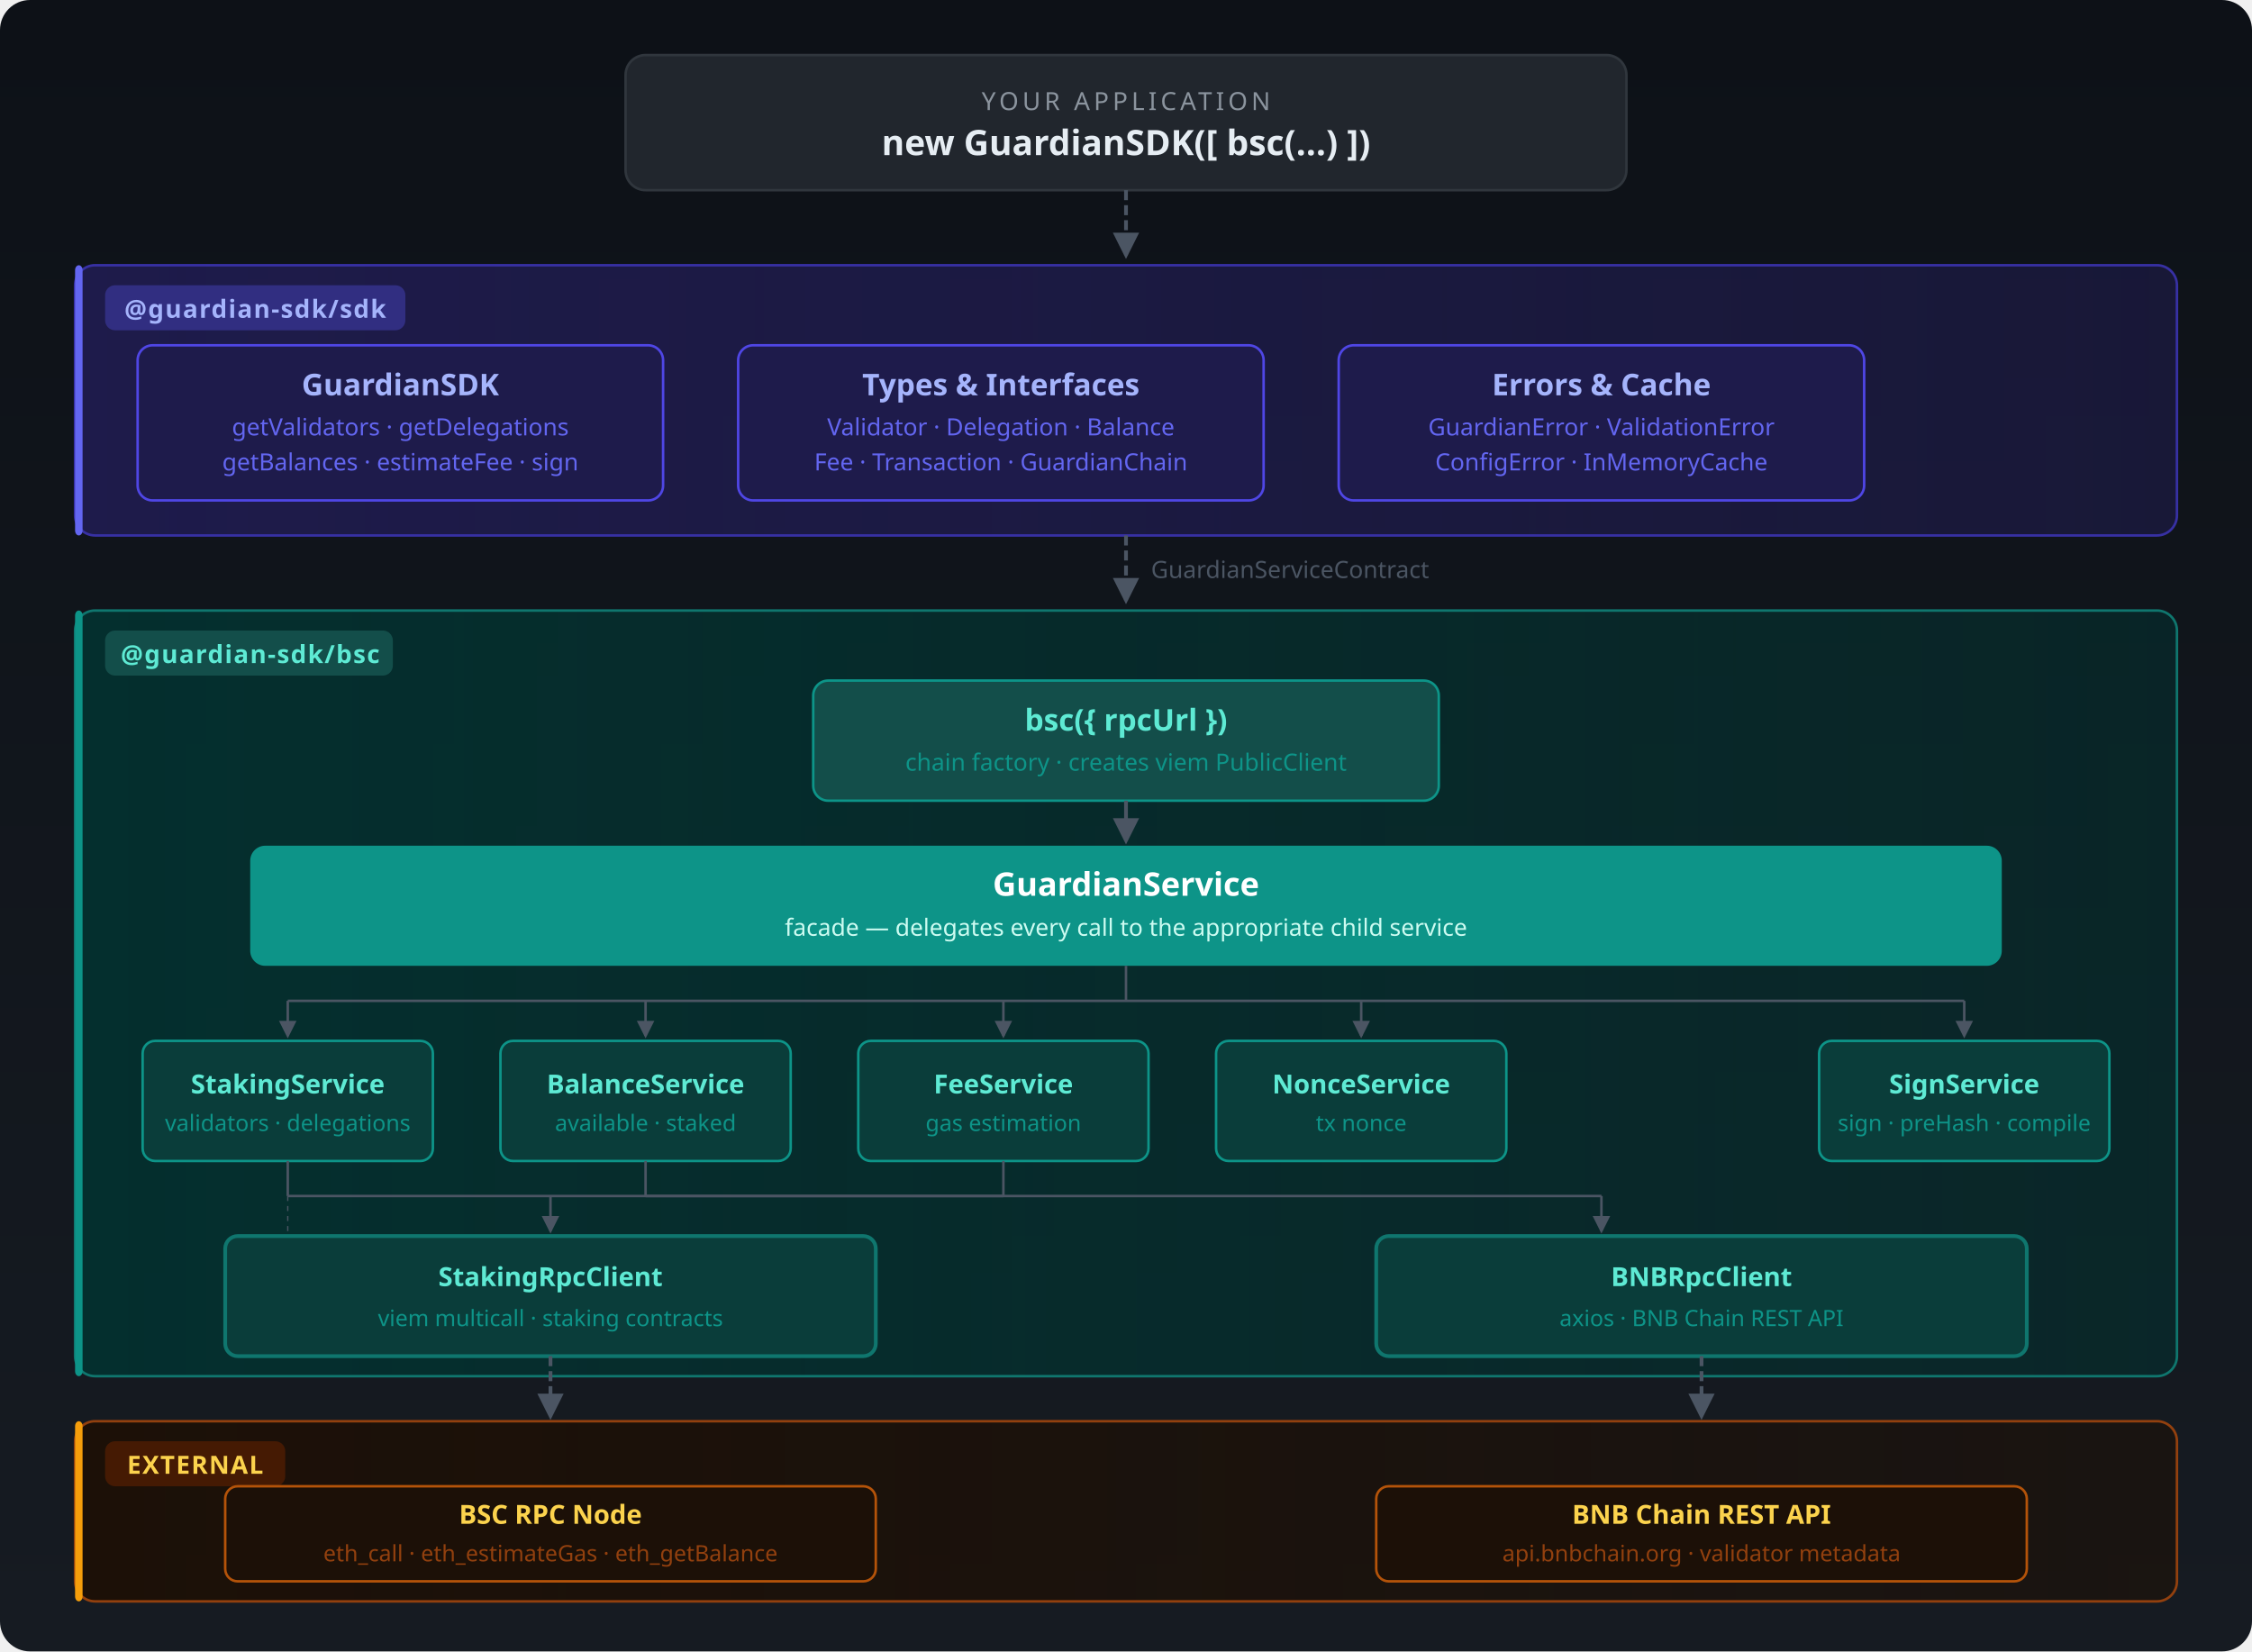
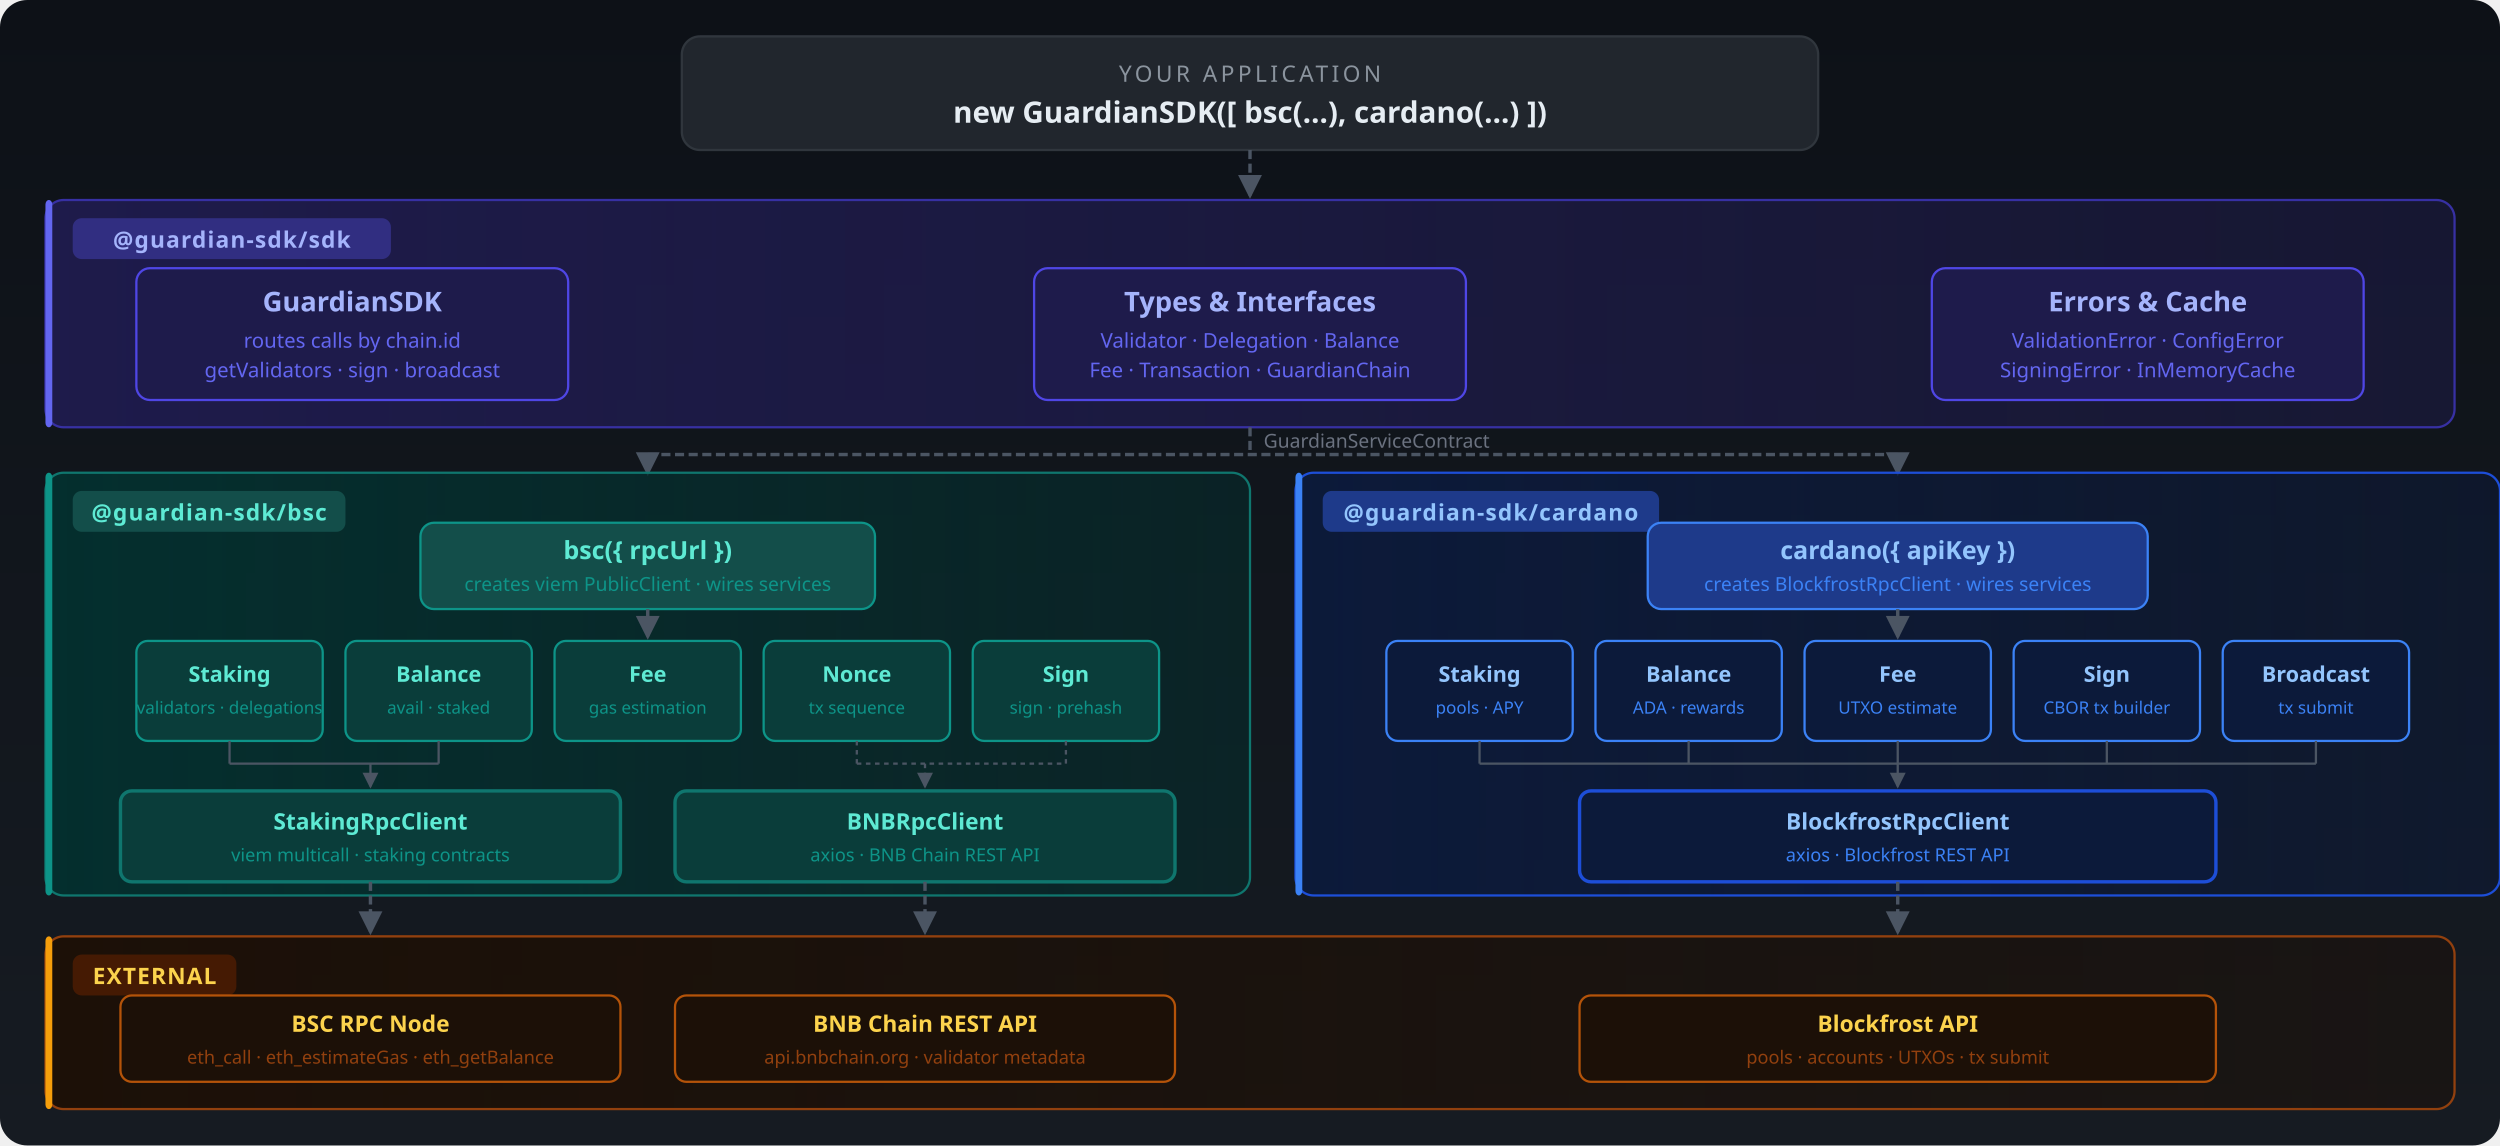
- <svg xmlns="http://www.w3.org/2000/svg" width="900" height="660" viewBox="0 0 900 660" font-family="'Segoe UI', system-ui, -apple-system, sans-serif">
+ <svg xmlns="http://www.w3.org/2000/svg" width="1100" height="504" viewBox="0 0 1100 504" font-family="'Segoe UI', system-ui, -apple-system, sans-serif">
  <defs>
    <linearGradient id="bg" x1="0" y1="0" x2="0" y2="1">
      <stop offset="0%" stop-color="#0d1117" />
      <stop offset="100%" stop-color="#161b22" />
    </linearGradient>
    <linearGradient id="sdkGrad" x1="0" y1="0" x2="1" y2="0">
      <stop offset="0%" stop-color="#1e1b4b" />
-       <stop offset="100%" stop-color="#1e1b4b" stop-opacity="0.6" />
+       <stop offset="100%" stop-color="#1e1b4b" stop-opacity="0.5" />
    </linearGradient>
    <linearGradient id="bscGrad" x1="0" y1="0" x2="1" y2="0">
      <stop offset="0%" stop-color="#042f2e" />
-       <stop offset="100%" stop-color="#042f2e" stop-opacity="0.6" />
+       <stop offset="100%" stop-color="#042f2e" stop-opacity="0.5" />
+     </linearGradient>
+     <linearGradient id="cardanoGrad" x1="0" y1="0" x2="1" y2="0">
+       <stop offset="0%" stop-color="#0c1a3a" />
+       <stop offset="100%" stop-color="#0c1a3a" stop-opacity="0.5" />
    </linearGradient>
    <linearGradient id="extGrad" x1="0" y1="0" x2="1" y2="0">
      <stop offset="0%" stop-color="#1c1007" />
-       <stop offset="100%" stop-color="#1c1007" stop-opacity="0.6" />
+       <stop offset="100%" stop-color="#1c1007" stop-opacity="0.5" />
    </linearGradient>
    <marker id="arr" markerWidth="7" markerHeight="7" refX="6" refY="3.5" orient="auto">
      <polygon points="0 0, 7 3.5, 0 7" fill="#4b5563" />
    </marker>
-     <filter id="glow" x="-20%" y="-20%" width="140%" height="140%">
-       <feGaussianBlur stdDeviation="2" result="blur" />
-       <feMerge>
-         <feMergeNode in="blur" />
-         <feMergeNode in="SourceGraphic" />
-       </feMerge>
-     </filter>
  </defs>
-   <rect width="900" height="660" fill="url(#bg)" rx="12" />
-   <rect x="250" y="22" width="400" height="54" rx="8" fill="#21262d" stroke="#30363d" stroke-width="1" />
-   <text x="450" y="44" text-anchor="middle" font-size="10" fill="#8b949e" letter-spacing="1.5">YOUR APPLICATION</text>
-   <text x="450" y="62" text-anchor="middle" font-size="14" fill="#e6edf3" font-weight="600">new GuardianSDK([ bsc(...) ])</text>
-   <line x1="450" y1="76" x2="450" y2="102" stroke="#4b5563" stroke-width="1.5" marker-end="url(#arr)" stroke-dasharray="4 2" />
-   <rect x="30" y="106" width="840" height="108" rx="8" fill="url(#sdkGrad)" stroke="#3730a3" stroke-width="1" />
-   <rect x="30" y="106" width="3" height="108" rx="2" fill="#6366f1" />
-   <rect x="42" y="114" width="120" height="18" rx="4" fill="#312e81" />
-   <text x="102" y="127" text-anchor="middle" font-size="10" fill="#a5b4fc" font-weight="700" letter-spacing="0.5">@guardian-sdk/sdk</text>
-   <rect x="55" y="138" width="210" height="62" rx="6" fill="#1e1b4b" stroke="#4f46e5" stroke-width="1" />
-   <text x="160" y="158" text-anchor="middle" font-size="12" fill="#a5b4fc" font-weight="700">GuardianSDK</text>
-   <text x="160" y="174" text-anchor="middle" font-size="9.5" fill="#6366f1">getValidators · getDelegations</text>
-   <text x="160" y="188" text-anchor="middle" font-size="9.5" fill="#6366f1">getBalances · estimateFee · sign</text>
-   <rect x="295" y="138" width="210" height="62" rx="6" fill="#1e1b4b" stroke="#4f46e5" stroke-width="1" />
-   <text x="400" y="158" text-anchor="middle" font-size="12" fill="#a5b4fc" font-weight="700">Types &amp; Interfaces</text>
-   <text x="400" y="174" text-anchor="middle" font-size="9.5" fill="#6366f1">Validator · Delegation · Balance</text>
-   <text x="400" y="188" text-anchor="middle" font-size="9.5" fill="#6366f1">Fee · Transaction · GuardianChain</text>
-   <rect x="535" y="138" width="210" height="62" rx="6" fill="#1e1b4b" stroke="#4f46e5" stroke-width="1" />
-   <text x="640" y="158" text-anchor="middle" font-size="12" fill="#a5b4fc" font-weight="700">Errors &amp; Cache</text>
-   <text x="640" y="174" text-anchor="middle" font-size="9.5" fill="#6366f1">GuardianError · ValidationError</text>
-   <text x="640" y="188" text-anchor="middle" font-size="9.5" fill="#6366f1">ConfigError · InMemoryCache</text>
-   <line x1="450" y1="214" x2="450" y2="240" stroke="#4b5563" stroke-width="1.5" marker-end="url(#arr)" stroke-dasharray="4 2" />
-   <text x="460" y="231" font-size="9.5" fill="#4b5563">GuardianServiceContract</text>
-   <rect x="30" y="244" width="840" height="306" rx="8" fill="url(#bscGrad)" stroke="#0f766e" stroke-width="1" />
-   <rect x="30" y="244" width="3" height="306" rx="2" fill="#0d9488" />
-   <rect x="42" y="252" width="115" height="18" rx="4" fill="#134e4a" />
-   <text x="100" y="265" text-anchor="middle" font-size="10" fill="#5eead4" font-weight="700" letter-spacing="0.5">@guardian-sdk/bsc</text>
-   <rect x="325" y="272" width="250" height="48" rx="6" fill="#134e4a" stroke="#0d9488" stroke-width="1" />
-   <text x="450" y="292" text-anchor="middle" font-size="12" fill="#5eead4" font-weight="700">bsc({ rpcUrl })</text>
-   <text x="450" y="308" text-anchor="middle" font-size="9.5" fill="#0d9488">chain factory · creates viem PublicClient</text>
-   <line x1="450" y1="320" x2="450" y2="336" stroke="#4b5563" stroke-width="1.5" marker-end="url(#arr)" />
-   <rect x="100" y="338" width="700" height="48" rx="6" fill="#0d9488" />
-   <text x="450" y="358" text-anchor="middle" font-size="13" fill="white" font-weight="700">GuardianService</text>
-   <text x="450" y="374" text-anchor="middle" font-size="9.5" fill="#ccfbf1">facade — delegates every call to the appropriate child service</text>
-   <line x1="450" y1="386" x2="450" y2="400" stroke="#4b5563" stroke-width="1" />
-   <line x1="115" y1="400" x2="785" y2="400" stroke="#4b5563" stroke-width="1" />
-   <line x1="115" y1="400" x2="115" y2="414" stroke="#4b5563" stroke-width="1" marker-end="url(#arr)" />
-   <line x1="258" y1="400" x2="258" y2="414" stroke="#4b5563" stroke-width="1" marker-end="url(#arr)" />
-   <line x1="401" y1="400" x2="401" y2="414" stroke="#4b5563" stroke-width="1" marker-end="url(#arr)" />
-   <line x1="544" y1="400" x2="544" y2="414" stroke="#4b5563" stroke-width="1" marker-end="url(#arr)" />
-   <line x1="785" y1="400" x2="785" y2="414" stroke="#4b5563" stroke-width="1" marker-end="url(#arr)" />
-   <rect x="57" y="416" width="116" height="48" rx="5" fill="#0a3d3a" stroke="#0d9488" stroke-width="1" />
-   <text x="115" y="437" text-anchor="middle" font-size="10.5" fill="#5eead4" font-weight="600">StakingService</text>
-   <text x="115" y="452" text-anchor="middle" font-size="9" fill="#0d9488">validators · delegations</text>
-   <rect x="200" y="416" width="116" height="48" rx="5" fill="#0a3d3a" stroke="#0d9488" stroke-width="1" />
-   <text x="258" y="437" text-anchor="middle" font-size="10.5" fill="#5eead4" font-weight="600">BalanceService</text>
-   <text x="258" y="452" text-anchor="middle" font-size="9" fill="#0d9488">available · staked</text>
-   <rect x="343" y="416" width="116" height="48" rx="5" fill="#0a3d3a" stroke="#0d9488" stroke-width="1" />
-   <text x="401" y="437" text-anchor="middle" font-size="10.5" fill="#5eead4" font-weight="600">FeeService</text>
-   <text x="401" y="452" text-anchor="middle" font-size="9" fill="#0d9488">gas estimation</text>
-   <rect x="486" y="416" width="116" height="48" rx="5" fill="#0a3d3a" stroke="#0d9488" stroke-width="1" />
-   <text x="544" y="437" text-anchor="middle" font-size="10.5" fill="#5eead4" font-weight="600">NonceService</text>
-   <text x="544" y="452" text-anchor="middle" font-size="9" fill="#0d9488">tx nonce</text>
-   <rect x="727" y="416" width="116" height="48" rx="5" fill="#0a3d3a" stroke="#0d9488" stroke-width="1" />
-   <text x="785" y="437" text-anchor="middle" font-size="10.5" fill="#5eead4" font-weight="600">SignService</text>
-   <text x="785" y="452" text-anchor="middle" font-size="9" fill="#0d9488">sign · preHash · compile</text>
-   <line x1="115" y1="464" x2="115" y2="478" stroke="#4b5563" stroke-width="1" />
-   <line x1="258" y1="464" x2="258" y2="478" stroke="#4b5563" stroke-width="1" />
-   <line x1="401" y1="464" x2="401" y2="478" stroke="#4b5563" stroke-width="1" />
-   <line x1="115" y1="478" x2="401" y2="478" stroke="#4b5563" stroke-width="1" />
-   <line x1="220" y1="478" x2="220" y2="492" stroke="#4b5563" stroke-width="1" marker-end="url(#arr)" />
-   <line x1="115" y1="478" x2="115" y2="492" stroke="#4b5563" stroke-width="0.5" stroke-dasharray="2 2" />
-   <line x1="258" y1="464" x2="258" y2="478" stroke="#4b5563" stroke-width="0.5" stroke-dasharray="2 2" />
-   <line x1="258" y1="478" x2="640" y2="478" stroke="#4b5563" stroke-width="1" />
-   <line x1="640" y1="478" x2="640" y2="492" stroke="#4b5563" stroke-width="1" marker-end="url(#arr)" />
-   <rect x="90" y="494" width="260" height="48" rx="5" fill="#0a3d3a" stroke="#0f766e" stroke-width="1.5" />
-   <text x="220" y="514" text-anchor="middle" font-size="10.5" fill="#5eead4" font-weight="700">StakingRpcClient</text>
-   <text x="220" y="530" text-anchor="middle" font-size="9" fill="#0d9488">viem multicall · staking contracts</text>
-   <rect x="550" y="494" width="260" height="48" rx="5" fill="#0a3d3a" stroke="#0f766e" stroke-width="1.5" />
-   <text x="680" y="514" text-anchor="middle" font-size="10.5" fill="#5eead4" font-weight="700">BNBRpcClient</text>
-   <text x="680" y="530" text-anchor="middle" font-size="9" fill="#0d9488">axios · BNB Chain REST API</text>
-   <line x1="220" y1="542" x2="220" y2="566" stroke="#4b5563" stroke-width="1.5" marker-end="url(#arr)" stroke-dasharray="4 2" />
-   <line x1="680" y1="542" x2="680" y2="566" stroke="#4b5563" stroke-width="1.5" marker-end="url(#arr)" stroke-dasharray="4 2" />
-   <rect x="30" y="568" width="840" height="72" rx="8" fill="url(#extGrad)" stroke="#92400e" stroke-width="1" />
-   <rect x="30" y="568" width="3" height="72" rx="2" fill="#f59e0b" />
-   <rect x="42" y="576" width="72" height="18" rx="4" fill="#451a03" />
-   <text x="78" y="589" text-anchor="middle" font-size="10" fill="#fcd34d" font-weight="700" letter-spacing="0.5">EXTERNAL</text>
-   <rect x="90" y="594" width="260" height="38" rx="5" fill="#1c1007" stroke="#b45309" stroke-width="1" />
-   <text x="220" y="609" text-anchor="middle" font-size="10.5" fill="#fcd34d" font-weight="600">BSC RPC Node</text>
-   <text x="220" y="624" text-anchor="middle" font-size="9" fill="#92400e">eth_call · eth_estimateGas · eth_getBalance</text>
-   <rect x="550" y="594" width="260" height="38" rx="5" fill="#1c1007" stroke="#b45309" stroke-width="1" />
-   <text x="680" y="609" text-anchor="middle" font-size="10.5" fill="#fcd34d" font-weight="600">BNB Chain REST API</text>
-   <text x="680" y="624" text-anchor="middle" font-size="9" fill="#92400e">api.bnbchain.org · validator metadata</text>
+   <rect width="1100" height="504" fill="url(#bg)" rx="12" />
+   <rect x="300" y="16" width="500" height="50" rx="8" fill="#21262d" stroke="#30363d" stroke-width="1" />
+   <text x="550" y="36" text-anchor="middle" font-size="10" fill="#8b949e" letter-spacing="1.5">YOUR APPLICATION</text>
+   <text x="550" y="54" text-anchor="middle" font-size="13" fill="#e6edf3" font-weight="600">new GuardianSDK([ bsc(…), cardano(…) ])</text>
+   <line x1="550" y1="66" x2="550" y2="86" stroke="#4b5563" stroke-width="1.5" marker-end="url(#arr)" stroke-dasharray="4 2" />
+   <rect x="20" y="88" width="1060" height="100" rx="8" fill="url(#sdkGrad)" stroke="#3730a3" stroke-width="1" />
+   <rect x="20" y="88" width="3" height="100" rx="2" fill="#6366f1" />
+   <rect x="32" y="96" width="140" height="18" rx="4" fill="#312e81" />
+   <text x="102" y="109" text-anchor="middle" font-size="10" fill="#a5b4fc" font-weight="700" letter-spacing="0.5">@guardian-sdk/sdk</text>
+   <rect x="60" y="118" width="190" height="58" rx="6" fill="#1e1b4b" stroke="#4f46e5" stroke-width="1" />
+   <text x="155" y="137" text-anchor="middle" font-size="12" fill="#a5b4fc" font-weight="700">GuardianSDK</text>
+   <text x="155" y="153" text-anchor="middle" font-size="9" fill="#6366f1">routes calls by chain.id</text>
+   <text x="155" y="166" text-anchor="middle" font-size="9" fill="#6366f1">getValidators · sign · broadcast</text>
+   <rect x="455" y="118" width="190" height="58" rx="6" fill="#1e1b4b" stroke="#4f46e5" stroke-width="1" />
+   <text x="550" y="137" text-anchor="middle" font-size="12" fill="#a5b4fc" font-weight="700">Types &amp; Interfaces</text>
+   <text x="550" y="153" text-anchor="middle" font-size="9" fill="#6366f1">Validator · Delegation · Balance</text>
+   <text x="550" y="166" text-anchor="middle" font-size="9" fill="#6366f1">Fee · Transaction · GuardianChain</text>
+   <rect x="850" y="118" width="190" height="58" rx="6" fill="#1e1b4b" stroke="#4f46e5" stroke-width="1" />
+   <text x="945" y="137" text-anchor="middle" font-size="12" fill="#a5b4fc" font-weight="700">Errors &amp; Cache</text>
+   <text x="945" y="153" text-anchor="middle" font-size="9" fill="#6366f1">ValidationError · ConfigError</text>
+   <text x="945" y="166" text-anchor="middle" font-size="9" fill="#6366f1">SigningError · InMemoryCache</text>
+   <line x1="550" y1="188" x2="550" y2="200" stroke="#4b5563" stroke-width="1.5" stroke-dasharray="4 2" />
+   <line x1="285" y1="200" x2="835" y2="200" stroke="#4b5563" stroke-width="1.5" stroke-dasharray="4 2" />
+   <line x1="285" y1="200" x2="285" y2="208" stroke="#4b5563" stroke-width="1.5" marker-end="url(#arr)" stroke-dasharray="4 2" />
+   <line x1="835" y1="200" x2="835" y2="208" stroke="#4b5563" stroke-width="1.5" marker-end="url(#arr)" stroke-dasharray="4 2" />
+   <text x="556" y="197" font-size="8.5" fill="#6b7280">GuardianServiceContract</text>
+   <rect x="20" y="208" width="530" height="186" rx="8" fill="url(#bscGrad)" stroke="#0f766e" stroke-width="1" />
+   <rect x="20" y="208" width="3" height="186" rx="2" fill="#0d9488" />
+   <rect x="32" y="216" width="120" height="18" rx="4" fill="#134e4a" />
+   <text x="92" y="229" text-anchor="middle" font-size="10" fill="#5eead4" font-weight="700" letter-spacing="0.5">@guardian-sdk/bsc</text>
+   <rect x="185" y="230" width="200" height="38" rx="6" fill="#134e4a" stroke="#0d9488" stroke-width="1" />
+   <text x="285" y="246" text-anchor="middle" font-size="11" fill="#5eead4" font-weight="700">bsc({ rpcUrl })</text>
+   <text x="285" y="260" text-anchor="middle" font-size="8.5" fill="#0d9488">creates viem PublicClient · wires services</text>
+   <line x1="285" y1="268" x2="285" y2="280" stroke="#4b5563" stroke-width="1.5" marker-end="url(#arr)" />
+   <rect x="60" y="282" width="82" height="44" rx="5" fill="#0a3d3a" stroke="#0d9488" stroke-width="1" />
+   <text x="101" y="300" text-anchor="middle" font-size="9.5" fill="#5eead4" font-weight="600">Staking</text>
+   <text x="101" y="314" text-anchor="middle" font-size="7.5" fill="#0d9488">validators · delegations</text>
+   <rect x="152" y="282" width="82" height="44" rx="5" fill="#0a3d3a" stroke="#0d9488" stroke-width="1" />
+   <text x="193" y="300" text-anchor="middle" font-size="9.5" fill="#5eead4" font-weight="600">Balance</text>
+   <text x="193" y="314" text-anchor="middle" font-size="7.5" fill="#0d9488">avail · staked</text>
+   <rect x="244" y="282" width="82" height="44" rx="5" fill="#0a3d3a" stroke="#0d9488" stroke-width="1" />
+   <text x="285" y="300" text-anchor="middle" font-size="9.5" fill="#5eead4" font-weight="600">Fee</text>
+   <text x="285" y="314" text-anchor="middle" font-size="7.5" fill="#0d9488">gas estimation</text>
+   <rect x="336" y="282" width="82" height="44" rx="5" fill="#0a3d3a" stroke="#0d9488" stroke-width="1" />
+   <text x="377" y="300" text-anchor="middle" font-size="9.5" fill="#5eead4" font-weight="600">Nonce</text>
+   <text x="377" y="314" text-anchor="middle" font-size="7.5" fill="#0d9488">tx sequence</text>
+   <rect x="428" y="282" width="82" height="44" rx="5" fill="#0a3d3a" stroke="#0d9488" stroke-width="1" />
+   <text x="469" y="300" text-anchor="middle" font-size="9.5" fill="#5eead4" font-weight="600">Sign</text>
+   <text x="469" y="314" text-anchor="middle" font-size="7.5" fill="#0d9488">sign · prehash</text>
+   <line x1="101" y1="326" x2="101" y2="336" stroke="#4b5563" stroke-width="1" />
+   <line x1="193" y1="326" x2="193" y2="336" stroke="#4b5563" stroke-width="1" />
+   <line x1="101" y1="336" x2="193" y2="336" stroke="#4b5563" stroke-width="1" />
+   <line x1="163" y1="336" x2="163" y2="346" stroke="#4b5563" stroke-width="1" marker-end="url(#arr)" />
+   <line x1="377" y1="326" x2="377" y2="336" stroke="#4b5563" stroke-width="1" stroke-dasharray="2 2" />
+   <line x1="469" y1="326" x2="469" y2="336" stroke="#4b5563" stroke-width="1" stroke-dasharray="2 2" />
+   <line x1="377" y1="336" x2="469" y2="336" stroke="#4b5563" stroke-width="1" stroke-dasharray="2 2" />
+   <line x1="407" y1="336" x2="407" y2="346" stroke="#4b5563" stroke-width="1" marker-end="url(#arr)" stroke-dasharray="2 2" />
+   <rect x="53" y="348" width="220" height="40" rx="5" fill="#0a3d3a" stroke="#0f766e" stroke-width="1.5" />
+   <text x="163" y="365" text-anchor="middle" font-size="10" fill="#5eead4" font-weight="700">StakingRpcClient</text>
+   <text x="163" y="379" text-anchor="middle" font-size="8" fill="#0d9488">viem multicall · staking contracts</text>
+   <rect x="297" y="348" width="220" height="40" rx="5" fill="#0a3d3a" stroke="#0f766e" stroke-width="1.5" />
+   <text x="407" y="365" text-anchor="middle" font-size="10" fill="#5eead4" font-weight="700">BNBRpcClient</text>
+   <text x="407" y="379" text-anchor="middle" font-size="8" fill="#0d9488">axios · BNB Chain REST API</text>
+   <line x1="163" y1="388" x2="163" y2="410" stroke="#4b5563" stroke-width="1.5" marker-end="url(#arr)" stroke-dasharray="4 2" />
+   <line x1="407" y1="388" x2="407" y2="410" stroke="#4b5563" stroke-width="1.5" marker-end="url(#arr)" stroke-dasharray="4 2" />
+   <rect x="570" y="208" width="530" height="186" rx="8" fill="url(#cardanoGrad)" stroke="#1d4ed8" stroke-width="1" />
+   <rect x="570" y="208" width="3" height="186" rx="2" fill="#3b82f6" />
+   <rect x="582" y="216" width="148" height="18" rx="4" fill="#1e3a8a" />
+   <text x="656" y="229" text-anchor="middle" font-size="10" fill="#93c5fd" font-weight="700" letter-spacing="0.5">@guardian-sdk/cardano</text>
+   <rect x="725" y="230" width="220" height="38" rx="6" fill="#1e3a8a" stroke="#3b82f6" stroke-width="1" />
+   <text x="835" y="246" text-anchor="middle" font-size="11" fill="#93c5fd" font-weight="700">cardano({ apiKey })</text>
+   <text x="835" y="260" text-anchor="middle" font-size="8.5" fill="#3b82f6">creates BlockfrostRpcClient · wires services</text>
+   <line x1="835" y1="268" x2="835" y2="280" stroke="#4b5563" stroke-width="1.5" marker-end="url(#arr)" />
+   <rect x="610" y="282" width="82" height="44" rx="5" fill="#0c1a3a" stroke="#3b82f6" stroke-width="1" />
+   <text x="651" y="300" text-anchor="middle" font-size="9.5" fill="#93c5fd" font-weight="600">Staking</text>
+   <text x="651" y="314" text-anchor="middle" font-size="7.5" fill="#3b82f6">pools · APY</text>
+   <rect x="702" y="282" width="82" height="44" rx="5" fill="#0c1a3a" stroke="#3b82f6" stroke-width="1" />
+   <text x="743" y="300" text-anchor="middle" font-size="9.5" fill="#93c5fd" font-weight="600">Balance</text>
+   <text x="743" y="314" text-anchor="middle" font-size="7.5" fill="#3b82f6">ADA · rewards</text>
+   <rect x="794" y="282" width="82" height="44" rx="5" fill="#0c1a3a" stroke="#3b82f6" stroke-width="1" />
+   <text x="835" y="300" text-anchor="middle" font-size="9.5" fill="#93c5fd" font-weight="600">Fee</text>
+   <text x="835" y="314" text-anchor="middle" font-size="7.5" fill="#3b82f6">UTXO estimate</text>
+   <rect x="886" y="282" width="82" height="44" rx="5" fill="#0c1a3a" stroke="#3b82f6" stroke-width="1" />
+   <text x="927" y="300" text-anchor="middle" font-size="9.5" fill="#93c5fd" font-weight="600">Sign</text>
+   <text x="927" y="314" text-anchor="middle" font-size="7.5" fill="#3b82f6">CBOR tx builder</text>
+   <rect x="978" y="282" width="82" height="44" rx="5" fill="#0c1a3a" stroke="#3b82f6" stroke-width="1" />
+   <text x="1019" y="300" text-anchor="middle" font-size="9.5" fill="#93c5fd" font-weight="600">Broadcast</text>
+   <text x="1019" y="314" text-anchor="middle" font-size="7.5" fill="#3b82f6">tx submit</text>
+   <line x1="651" y1="326" x2="651" y2="336" stroke="#4b5563" stroke-width="1" />
+   <line x1="743" y1="326" x2="743" y2="336" stroke="#4b5563" stroke-width="1" />
+   <line x1="835" y1="326" x2="835" y2="336" stroke="#4b5563" stroke-width="1" />
+   <line x1="927" y1="326" x2="927" y2="336" stroke="#4b5563" stroke-width="1" />
+   <line x1="1019" y1="326" x2="1019" y2="336" stroke="#4b5563" stroke-width="1" />
+   <line x1="651" y1="336" x2="1019" y2="336" stroke="#4b5563" stroke-width="1" />
+   <line x1="835" y1="336" x2="835" y2="346" stroke="#4b5563" stroke-width="1" marker-end="url(#arr)" />
+   <rect x="695" y="348" width="280" height="40" rx="5" fill="#0c1a3a" stroke="#1d4ed8" stroke-width="1.5" />
+   <text x="835" y="365" text-anchor="middle" font-size="10" fill="#93c5fd" font-weight="700">BlockfrostRpcClient</text>
+   <text x="835" y="379" text-anchor="middle" font-size="8" fill="#3b82f6">axios · Blockfrost REST API</text>
+   <line x1="835" y1="388" x2="835" y2="410" stroke="#4b5563" stroke-width="1.5" marker-end="url(#arr)" stroke-dasharray="4 2" />
+   <rect x="20" y="412" width="1060" height="76" rx="8" fill="url(#extGrad)" stroke="#92400e" stroke-width="1" />
+   <rect x="20" y="412" width="3" height="76" rx="2" fill="#f59e0b" />
+   <rect x="32" y="420" width="72" height="18" rx="4" fill="#451a03" />
+   <text x="68" y="433" text-anchor="middle" font-size="10" fill="#fcd34d" font-weight="700" letter-spacing="0.5">EXTERNAL</text>
+   <rect x="53" y="438" width="220" height="38" rx="5" fill="#1c1007" stroke="#b45309" stroke-width="1" />
+   <text x="163" y="454" text-anchor="middle" font-size="10" fill="#fcd34d" font-weight="600">BSC RPC Node</text>
+   <text x="163" y="468" text-anchor="middle" font-size="8" fill="#92400e">eth_call · eth_estimateGas · eth_getBalance</text>
+   <rect x="297" y="438" width="220" height="38" rx="5" fill="#1c1007" stroke="#b45309" stroke-width="1" />
+   <text x="407" y="454" text-anchor="middle" font-size="10" fill="#fcd34d" font-weight="600">BNB Chain REST API</text>
+   <text x="407" y="468" text-anchor="middle" font-size="8" fill="#92400e">api.bnbchain.org · validator metadata</text>
+   <rect x="695" y="438" width="280" height="38" rx="5" fill="#1c1007" stroke="#b45309" stroke-width="1" />
+   <text x="835" y="454" text-anchor="middle" font-size="10" fill="#fcd34d" font-weight="600">Blockfrost API</text>
+   <text x="835" y="468" text-anchor="middle" font-size="8" fill="#92400e">pools · accounts · UTXOs · tx submit</text>
</svg>
